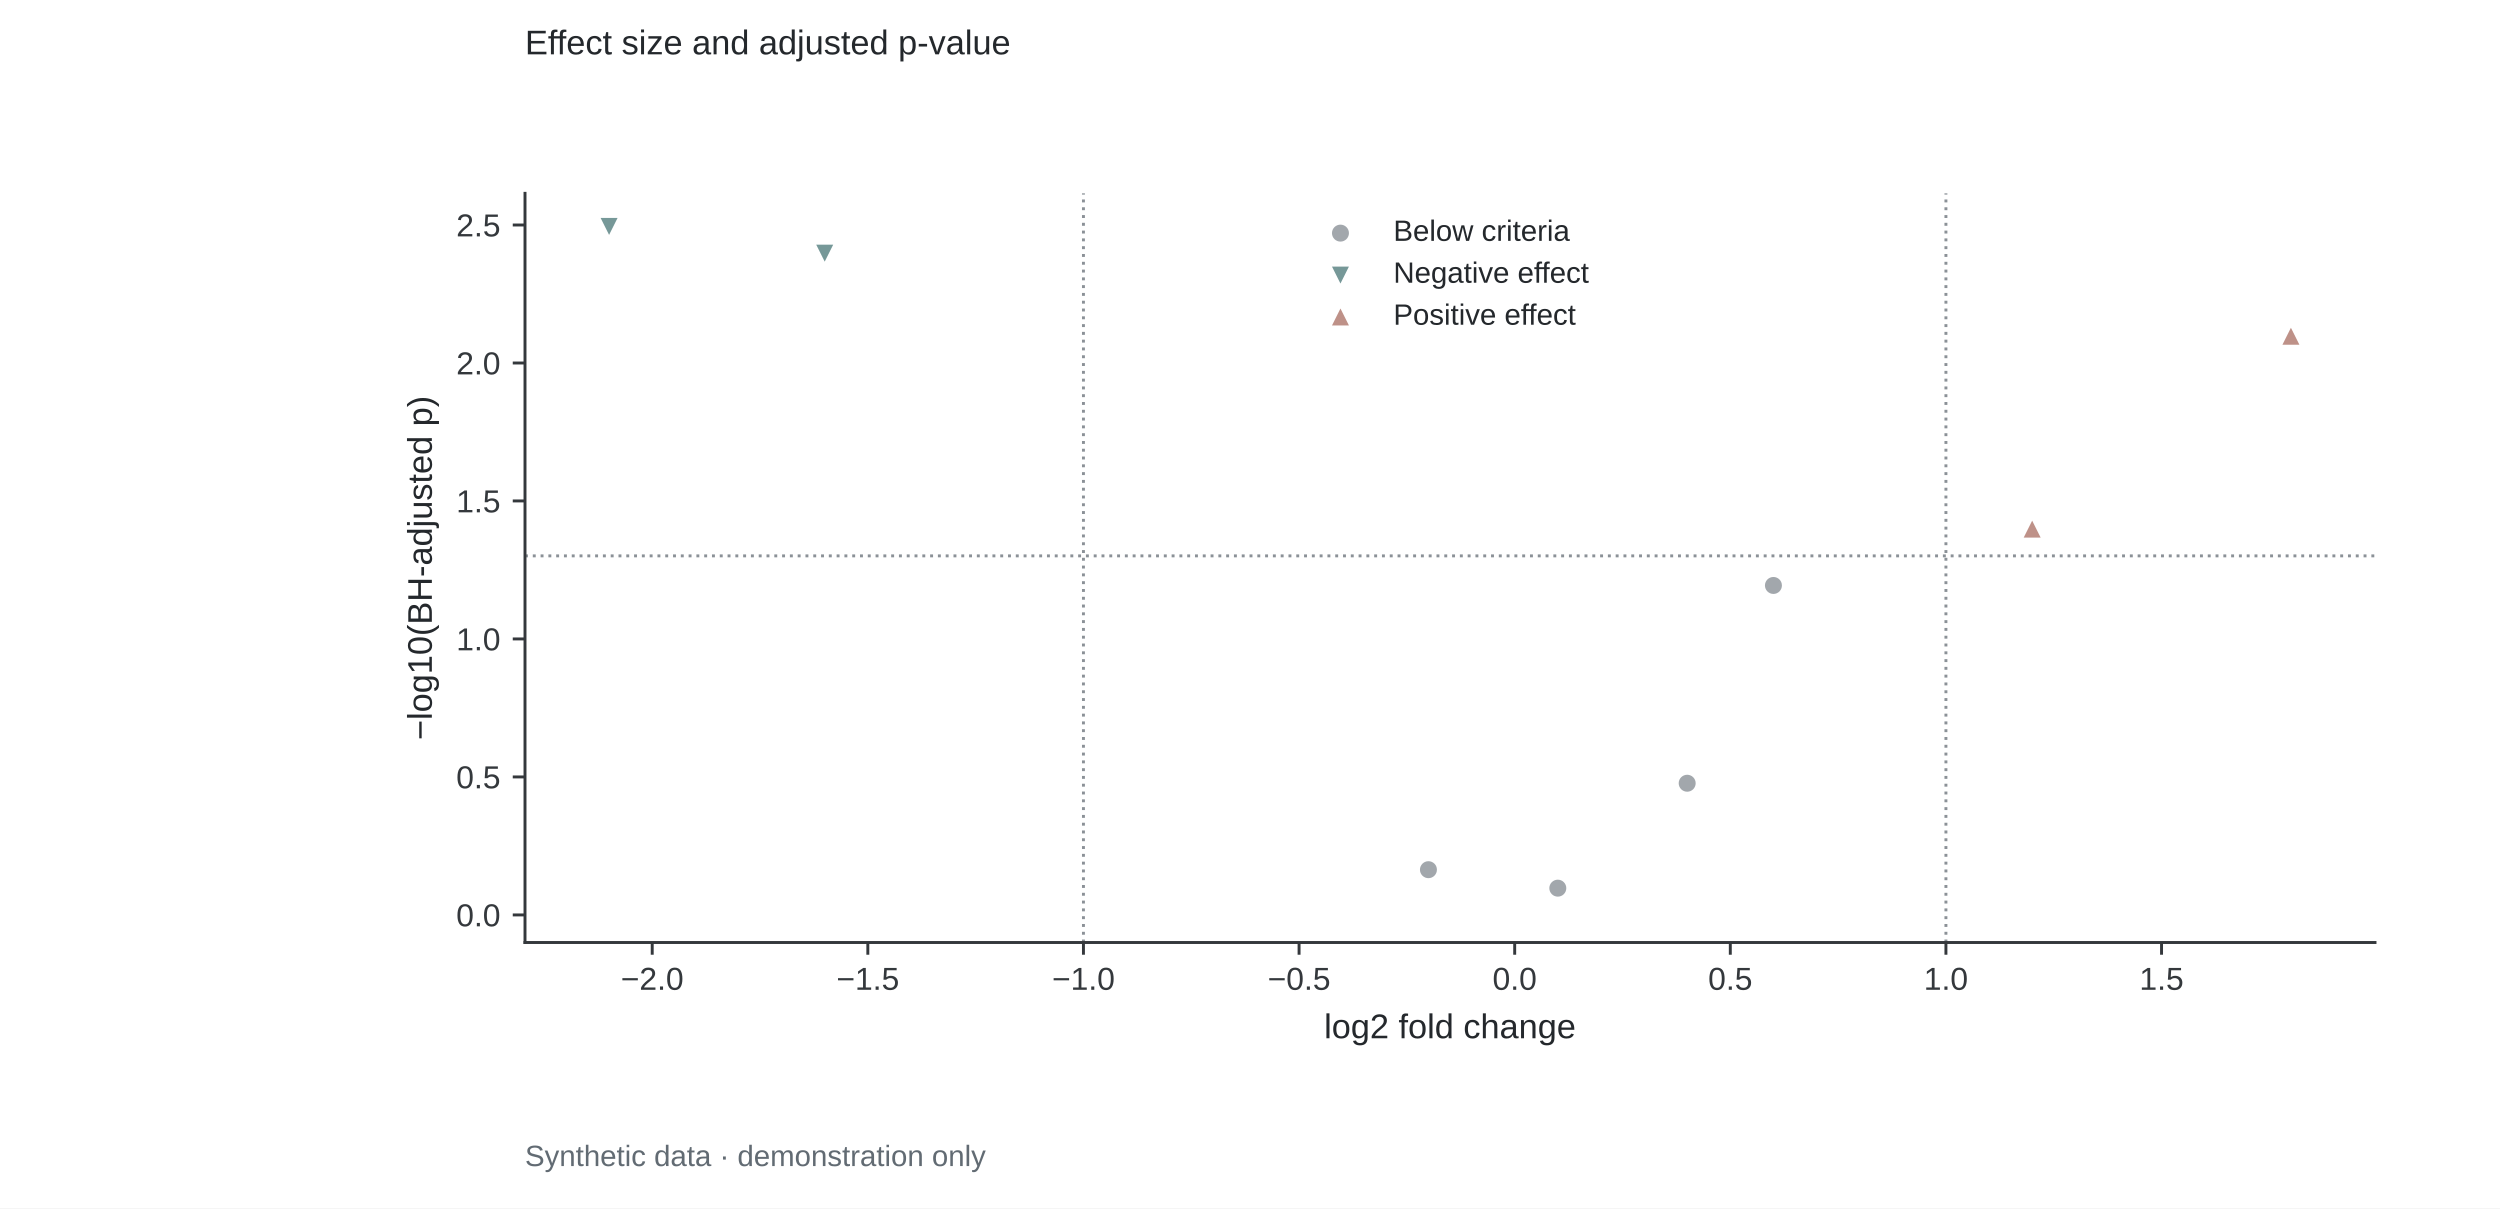
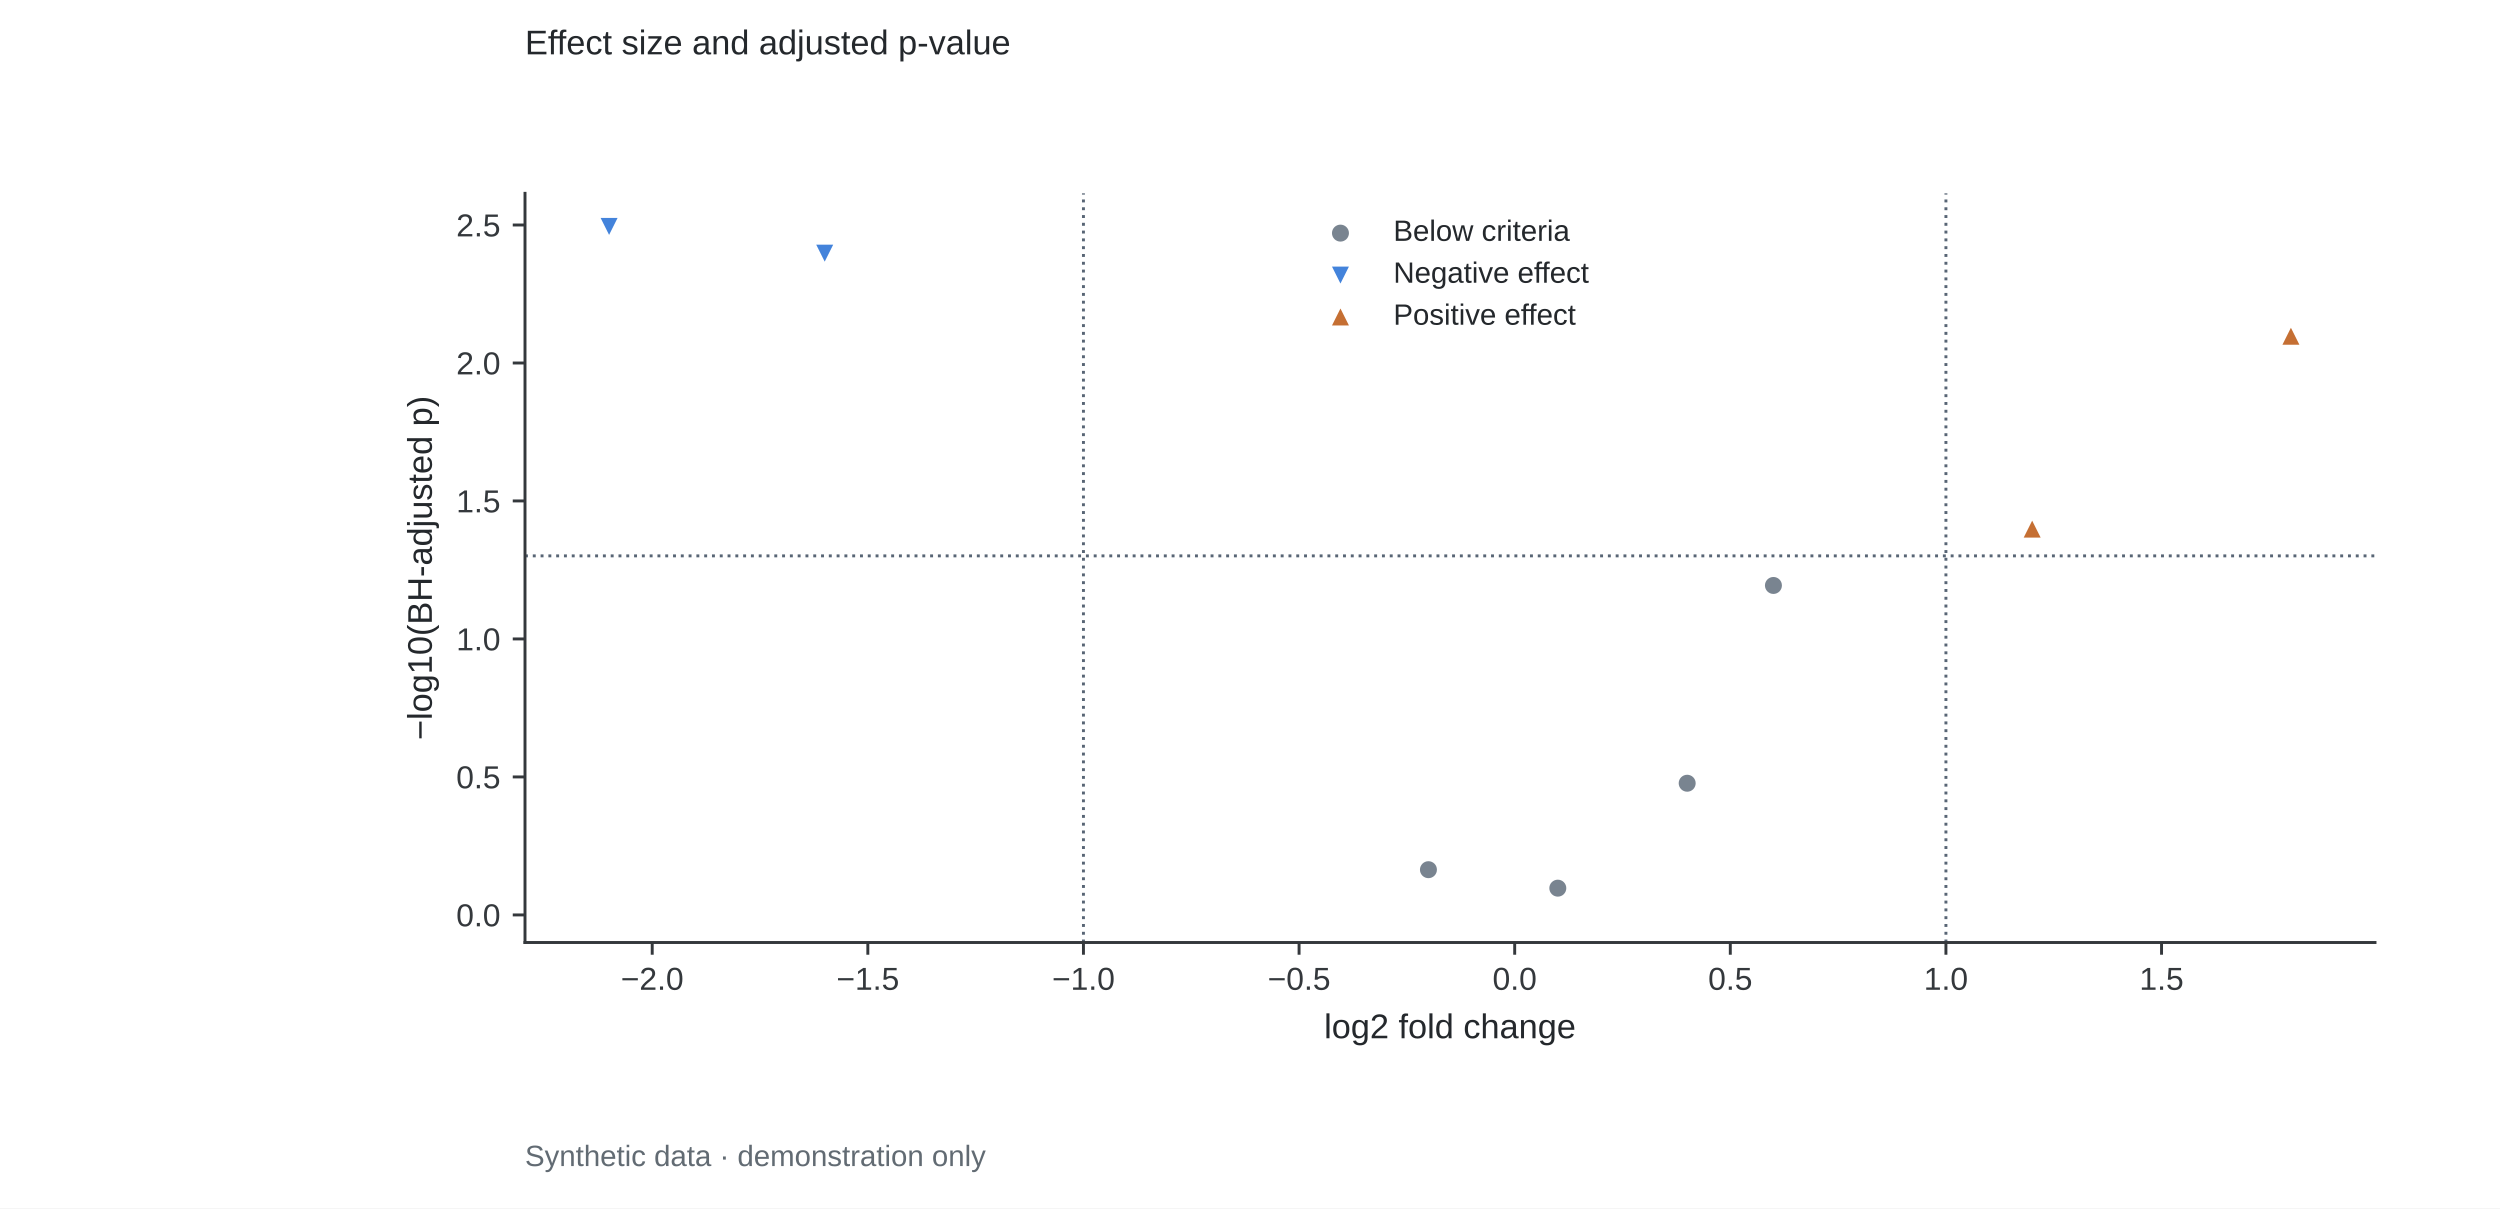
<svg xmlns="http://www.w3.org/2000/svg" xmlns:xlink="http://www.w3.org/1999/xlink" width="510.236pt" height="246.614pt" viewBox="0 0 510.236 246.614" version="1.1">
  <defs>
    <style type="text/css">*{stroke-linejoin: round; stroke-linecap: butt}</style>
  </defs>
  <g id="figure_1">
    <g id="patch_1">
      <path d="M 0 246.614 L 510.236 246.614 L 510.236 0 L 0 0 z " style="fill: #ffffff" />
    </g>
    <g id="axes_1">
      <g id="patch_2">
        <path d="M 107.15 192.359 L 484.724 192.359 L 484.724 39.458 L 107.15 39.458 z " style="fill: #ffffff" />
      </g>
      <g id="PathCollection_1">
        <defs>
          <path id="C0_0_27c0944bce" d="M 0 1.732 C 0.459 1.732 0.9 1.55 1.225 1.225 C 1.55 0.9 1.732 0.459 1.732 -0 C 1.732 -0.459 1.55 -0.9 1.225 -1.225 C 0.9 -1.55 0.459 -1.732 0 -1.732 C -0.459 -1.732 -0.9 -1.55 -1.225 -1.225 C -1.55 -0.9 -1.732 -0.459 -1.732 0 C -1.732 0.459 -1.55 0.9 -1.225 1.225 C -0.9 1.55 -0.459 1.732 0 1.732 z " />
        </defs>
        <g clip-path="url(#pa2659338e9)">
-           <use xlink:href="#C0_0_27c0944bce" x="317.94" y="181.269" style="fill: #8b9197; fill-opacity: 0.8" />
-         </g>
-         <g clip-path="url(#pa2659338e9)">
-           <use xlink:href="#C0_0_27c0944bce" x="361.947" y="119.488" style="fill: #8b9197; fill-opacity: 0.8" />
-         </g>
-         <g clip-path="url(#pa2659338e9)">
-           <use xlink:href="#C0_0_27c0944bce" x="291.536" y="177.498" style="fill: #8b9197; fill-opacity: 0.8" />
-         </g>
-         <g clip-path="url(#pa2659338e9)">
-           <use xlink:href="#C0_0_27c0944bce" x="344.344" y="159.854" style="fill: #8b9197; fill-opacity: 0.8" />
+           <use xlink:href="#C0_0_27c0944bce" x="317.94" y="181.269" style="fill: #586575; fill-opacity: 0.8" />
+         </g>
+         <g clip-path="url(#pa2659338e9)">
+           <use xlink:href="#C0_0_27c0944bce" x="361.947" y="119.488" style="fill: #586575; fill-opacity: 0.8" />
+         </g>
+         <g clip-path="url(#pa2659338e9)">
+           <use xlink:href="#C0_0_27c0944bce" x="291.536" y="177.498" style="fill: #586575; fill-opacity: 0.8" />
+         </g>
+         <g clip-path="url(#pa2659338e9)">
+           <use xlink:href="#C0_0_27c0944bce" x="344.344" y="159.854" style="fill: #586575; fill-opacity: 0.8" />
        </g>
      </g>
      <g id="PathCollection_2">
-         <path d="M 168.318 53.401 L 170.051 49.937 L 166.586 49.937 z " clip-path="url(#pa2659338e9)" style="fill: #547f7e; fill-opacity: 0.8" />
-         <path d="M 124.312 47.943 L 126.044 44.479 L 122.58 44.479 z " clip-path="url(#pa2659338e9)" style="fill: #547f7e; fill-opacity: 0.8" />
+         <path d="M 168.318 53.401 L 170.051 49.937 L 166.586 49.937 z " clip-path="url(#pa2659338e9)" style="fill: #1464d2; fill-opacity: 0.8" />
+         <path d="M 124.312 47.943 L 126.044 44.479 L 122.58 44.479 z " clip-path="url(#pa2659338e9)" style="fill: #1464d2; fill-opacity: 0.8" />
      </g>
      <g id="PathCollection_3">
-         <path d="M 414.754 106.26 L 413.022 109.724 L 416.486 109.724 z " clip-path="url(#pa2659338e9)" style="fill: #ae766a; fill-opacity: 0.8" />
-         <path d="M 467.562 66.892 L 465.83 70.356 L 469.294 70.356 z " clip-path="url(#pa2659338e9)" style="fill: #ae766a; fill-opacity: 0.8" />
+         <path d="M 414.754 106.26 L 413.022 109.724 L 416.486 109.724 z " clip-path="url(#pa2659338e9)" style="fill: #b64b00; fill-opacity: 0.8" />
+         <path d="M 467.562 66.892 L 465.83 70.356 L 469.294 70.356 z " clip-path="url(#pa2659338e9)" style="fill: #b64b00; fill-opacity: 0.8" />
      </g>
      <g id="matplotlib.axis_1">
        <g id="xtick_1">
          <g id="line2d_1">
            <defs>
              <path id="m9b4b2fcc84" d="M 0 0 L 0 2.5 " style="stroke: #34383c; stroke-width: 0.6" />
            </defs>
            <g>
              <use xlink:href="#m9b4b2fcc84" x="133.113" y="192.359" style="fill: #34383c; stroke: #34383c; stroke-width: 0.6" />
            </g>
          </g>
          <g id="text_1">
            <text style="font-size: 6.5px; font-family: 'Arial', 'Helvetica', 'Noto Sans', 'DejaVu Sans', sans-serif; text-anchor: middle; fill: #34383c" x="133.113" y="202.012" transform="rotate(-0 133.1134 202.0116)">−2.0</text>
          </g>
        </g>
        <g id="xtick_2">
          <g id="line2d_2">
            <g>
              <use xlink:href="#m9b4b2fcc84" x="177.12" y="192.359" style="fill: #34383c; stroke: #34383c; stroke-width: 0.6" />
            </g>
          </g>
          <g id="text_2">
            <text style="font-size: 6.5px; font-family: 'Arial', 'Helvetica', 'Noto Sans', 'DejaVu Sans', sans-serif; text-anchor: middle; fill: #34383c" x="177.12" y="202.012" transform="rotate(-0 177.1198 202.0116)">−1.5</text>
          </g>
        </g>
        <g id="xtick_3">
          <g id="line2d_3">
            <g>
              <use xlink:href="#m9b4b2fcc84" x="221.126" y="192.359" style="fill: #34383c; stroke: #34383c; stroke-width: 0.6" />
            </g>
          </g>
          <g id="text_3">
            <text style="font-size: 6.5px; font-family: 'Arial', 'Helvetica', 'Noto Sans', 'DejaVu Sans', sans-serif; text-anchor: middle; fill: #34383c" x="221.126" y="202.012" transform="rotate(-0 221.1261 202.0116)">−1.0</text>
          </g>
        </g>
        <g id="xtick_4">
          <g id="line2d_4">
            <g>
              <use xlink:href="#m9b4b2fcc84" x="265.133" y="192.359" style="fill: #34383c; stroke: #34383c; stroke-width: 0.6" />
            </g>
          </g>
          <g id="text_4">
            <text style="font-size: 6.5px; font-family: 'Arial', 'Helvetica', 'Noto Sans', 'DejaVu Sans', sans-serif; text-anchor: middle; fill: #34383c" x="265.133" y="202.012" transform="rotate(-0 265.1325 202.0116)">−0.5</text>
          </g>
        </g>
        <g id="xtick_5">
          <g id="line2d_5">
            <g>
              <use xlink:href="#m9b4b2fcc84" x="309.139" y="192.359" style="fill: #34383c; stroke: #34383c; stroke-width: 0.6" />
            </g>
          </g>
          <g id="text_5">
            <text style="font-size: 6.5px; font-family: 'Arial', 'Helvetica', 'Noto Sans', 'DejaVu Sans', sans-serif; text-anchor: middle; fill: #34383c" x="309.139" y="202.012" transform="rotate(-0 309.1389 202.0116)">0.0</text>
          </g>
        </g>
        <g id="xtick_6">
          <g id="line2d_6">
            <g>
              <use xlink:href="#m9b4b2fcc84" x="353.145" y="192.359" style="fill: #34383c; stroke: #34383c; stroke-width: 0.6" />
            </g>
          </g>
          <g id="text_6">
            <text style="font-size: 6.5px; font-family: 'Arial', 'Helvetica', 'Noto Sans', 'DejaVu Sans', sans-serif; text-anchor: middle; fill: #34383c" x="353.145" y="202.012" transform="rotate(-0 353.1453 202.0116)">0.5</text>
          </g>
        </g>
        <g id="xtick_7">
          <g id="line2d_7">
            <g>
              <use xlink:href="#m9b4b2fcc84" x="397.152" y="192.359" style="fill: #34383c; stroke: #34383c; stroke-width: 0.6" />
            </g>
          </g>
          <g id="text_7">
            <text style="font-size: 6.5px; font-family: 'Arial', 'Helvetica', 'Noto Sans', 'DejaVu Sans', sans-serif; text-anchor: middle; fill: #34383c" x="397.152" y="202.012" transform="rotate(-0 397.1517 202.0116)">1.0</text>
          </g>
        </g>
        <g id="xtick_8">
          <g id="line2d_8">
            <g>
              <use xlink:href="#m9b4b2fcc84" x="441.158" y="192.359" style="fill: #34383c; stroke: #34383c; stroke-width: 0.6" />
            </g>
          </g>
          <g id="text_8">
            <text style="font-size: 6.5px; font-family: 'Arial', 'Helvetica', 'Noto Sans', 'DejaVu Sans', sans-serif; text-anchor: middle; fill: #34383c" x="441.158" y="202.012" transform="rotate(-0 441.1581 202.0116)">1.5</text>
          </g>
        </g>
        <g id="text_9">
          <text style="font-size: 7px; font-family: 'Arial', 'Helvetica', 'Noto Sans', 'DejaVu Sans', sans-serif; text-anchor: middle; fill: #24282c" x="295.937" y="211.899" transform="rotate(-0 295.937 211.8993)">log2 fold change</text>
        </g>
      </g>
      <g id="matplotlib.axis_2">
        <g id="ytick_1">
          <g id="line2d_9">
            <defs>
              <path id="m3c22764ab4" d="M 0 0 L -2.5 0 " style="stroke: #34383c; stroke-width: 0.6" />
            </defs>
            <g>
              <use xlink:href="#m3c22764ab4" x="107.15" y="186.727" style="fill: #34383c; stroke: #34383c; stroke-width: 0.6" />
            </g>
          </g>
          <g id="text_10">
            <text style="font-size: 6.5px; font-family: 'Arial', 'Helvetica', 'Noto Sans', 'DejaVu Sans', sans-serif; text-anchor: end; fill: #34383c" x="102.15" y="189.053" transform="rotate(-0 102.1496 189.0531)">0.0</text>
          </g>
        </g>
        <g id="ytick_2">
          <g id="line2d_10">
            <g>
              <use xlink:href="#m3c22764ab4" x="107.15" y="158.566" style="fill: #34383c; stroke: #34383c; stroke-width: 0.6" />
            </g>
          </g>
          <g id="text_11">
            <text style="font-size: 6.5px; font-family: 'Arial', 'Helvetica', 'Noto Sans', 'DejaVu Sans', sans-serif; text-anchor: end; fill: #34383c" x="102.15" y="160.892" transform="rotate(-0 102.1496 160.892)">0.5</text>
          </g>
        </g>
        <g id="ytick_3">
          <g id="line2d_11">
            <g>
              <use xlink:href="#m3c22764ab4" x="107.15" y="130.405" style="fill: #34383c; stroke: #34383c; stroke-width: 0.6" />
            </g>
          </g>
          <g id="text_12">
            <text style="font-size: 6.5px; font-family: 'Arial', 'Helvetica', 'Noto Sans', 'DejaVu Sans', sans-serif; text-anchor: end; fill: #34383c" x="102.15" y="132.731" transform="rotate(-0 102.1496 132.7308)">1.0</text>
          </g>
        </g>
        <g id="ytick_4">
          <g id="line2d_12">
            <g>
              <use xlink:href="#m3c22764ab4" x="107.15" y="102.243" style="fill: #34383c; stroke: #34383c; stroke-width: 0.6" />
            </g>
          </g>
          <g id="text_13">
            <text style="font-size: 6.5px; font-family: 'Arial', 'Helvetica', 'Noto Sans', 'DejaVu Sans', sans-serif; text-anchor: end; fill: #34383c" x="102.15" y="104.57" transform="rotate(-0 102.1496 104.5697)">1.5</text>
          </g>
        </g>
        <g id="ytick_5">
          <g id="line2d_13">
            <g>
              <use xlink:href="#m3c22764ab4" x="107.15" y="74.082" style="fill: #34383c; stroke: #34383c; stroke-width: 0.6" />
            </g>
          </g>
          <g id="text_14">
            <text style="font-size: 6.5px; font-family: 'Arial', 'Helvetica', 'Noto Sans', 'DejaVu Sans', sans-serif; text-anchor: end; fill: #34383c" x="102.15" y="76.409" transform="rotate(-0 102.1496 76.40852)">2.0</text>
          </g>
        </g>
        <g id="ytick_6">
          <g id="line2d_14">
            <g>
              <use xlink:href="#m3c22764ab4" x="107.15" y="45.921" style="fill: #34383c; stroke: #34383c; stroke-width: 0.6" />
            </g>
          </g>
          <g id="text_15">
            <text style="font-size: 6.5px; font-family: 'Arial', 'Helvetica', 'Noto Sans', 'DejaVu Sans', sans-serif; text-anchor: end; fill: #34383c" x="102.15" y="48.247" transform="rotate(-0 102.1496 48.24737)">2.5</text>
          </g>
        </g>
        <g id="text_16">
          <text style="font-size: 7px; font-family: 'Arial', 'Helvetica', 'Noto Sans', 'DejaVu Sans', sans-serif; text-anchor: middle; fill: #24282c" x="88.141" y="115.909" transform="rotate(-90 88.14132 115.9087)">−log10(BH-adjusted p)</text>
        </g>
      </g>
      <g id="line2d_15">
-         <path d="M 221.126 192.359 L 221.126 39.458 " clip-path="url(#pa2659338e9)" style="fill: none; stroke-dasharray: 0.6,0.99; stroke-dashoffset: 0; stroke: #8b9197; stroke-width: 0.6" />
+         <path d="M 221.126 192.359 L 221.126 39.458 " clip-path="url(#pa2659338e9)" style="fill: none; stroke-dasharray: 0.6,0.99; stroke-dashoffset: 0; stroke: #586575; stroke-width: 0.6" />
      </g>
      <g id="line2d_16">
-         <path d="M 397.152 192.359 L 397.152 39.458 " clip-path="url(#pa2659338e9)" style="fill: none; stroke-dasharray: 0.6,0.99; stroke-dashoffset: 0; stroke: #8b9197; stroke-width: 0.6" />
+         <path d="M 397.152 192.359 L 397.152 39.458 " clip-path="url(#pa2659338e9)" style="fill: none; stroke-dasharray: 0.6,0.99; stroke-dashoffset: 0; stroke: #586575; stroke-width: 0.6" />
      </g>
      <g id="line2d_17">
-         <path d="M 107.15 113.45 L 484.724 113.45 " clip-path="url(#pa2659338e9)" style="fill: none; stroke-dasharray: 0.6,0.99; stroke-dashoffset: 0; stroke: #8b9197; stroke-width: 0.6" />
+         <path d="M 107.15 113.45 L 484.724 113.45 " clip-path="url(#pa2659338e9)" style="fill: none; stroke-dasharray: 0.6,0.99; stroke-dashoffset: 0; stroke: #586575; stroke-width: 0.6" />
      </g>
      <g id="patch_3">
        <path d="M 107.15 192.359 L 107.15 39.458 " style="fill: none; stroke: #34383c; stroke-width: 0.6; stroke-linejoin: miter; stroke-linecap: square" />
      </g>
      <g id="patch_4">
        <path d="M 107.15 192.359 L 484.724 192.359 " style="fill: none; stroke: #34383c; stroke-width: 0.6; stroke-linejoin: miter; stroke-linecap: square" />
      </g>
      <g id="legend_1">
        <g id="PathCollection_4">
-           <path d="M 273.58 49.31 C 274.039 49.31 274.479 49.128 274.804 48.803 C 275.129 48.478 275.312 48.037 275.312 47.578 C 275.312 47.119 275.129 46.678 274.804 46.353 C 274.479 46.028 274.039 45.846 273.58 45.846 C 273.12 45.846 272.68 46.028 272.355 46.353 C 272.03 46.678 271.847 47.119 271.847 47.578 C 271.847 48.037 272.03 48.478 272.355 48.803 C 272.68 49.128 273.12 49.31 273.58 49.31 z " style="fill: #8b9197; fill-opacity: 0.8" />
+           <path d="M 273.58 49.31 C 274.039 49.31 274.479 49.128 274.804 48.803 C 275.129 48.478 275.312 48.037 275.312 47.578 C 275.312 47.119 275.129 46.678 274.804 46.353 C 274.479 46.028 274.039 45.846 273.58 45.846 C 273.12 45.846 272.68 46.028 272.355 46.353 C 272.03 46.678 271.847 47.119 271.847 47.578 C 271.847 48.037 272.03 48.478 272.355 48.803 C 272.68 49.128 273.12 49.31 273.58 49.31 z " style="fill: #586575; fill-opacity: 0.8" />
        </g>
        <g id="text_17">
          <text style="font-size: 6px; font-family: 'Arial', 'Helvetica', 'Noto Sans', 'DejaVu Sans', sans-serif; text-anchor: start; fill: #24282c" x="284.38" y="49.153" transform="rotate(-0 284.3795 49.15295)">Below criteria</text>
        </g>
        <g id="PathCollection_5">
-           <path d="M 273.58 57.87 L 275.312 54.406 L 271.847 54.406 z " style="fill: #547f7e; fill-opacity: 0.8" />
+           <path d="M 273.58 57.87 L 275.312 54.406 L 271.847 54.406 z " style="fill: #1464d2; fill-opacity: 0.8" />
        </g>
        <g id="text_18">
          <text style="font-size: 6px; font-family: 'Arial', 'Helvetica', 'Noto Sans', 'DejaVu Sans', sans-serif; text-anchor: start; fill: #24282c" x="284.38" y="57.713" transform="rotate(-0 284.3795 57.71327)">Negative effect</text>
        </g>
        <g id="PathCollection_6">
-           <path d="M 273.58 62.964 L 271.847 66.428 L 275.312 66.428 z " style="fill: #ae766a; fill-opacity: 0.8" />
+           <path d="M 273.58 62.964 L 271.847 66.428 L 275.312 66.428 z " style="fill: #b64b00; fill-opacity: 0.8" />
        </g>
        <g id="text_19">
          <text style="font-size: 6px; font-family: 'Arial', 'Helvetica', 'Noto Sans', 'DejaVu Sans', sans-serif; text-anchor: start; fill: #24282c" x="284.38" y="66.271" transform="rotate(-0 284.3795 66.27077)">Positive effect</text>
        </g>
      </g>
    </g>
    <g id="text_20">
      <text style="font-size: 6px; font-family: 'Arial', 'Helvetica', 'Noto Sans', 'DejaVu Sans', sans-serif; text-anchor: start; fill: #626b73" x="107.15" y="237.983" transform="rotate(-0 107.1496 237.9827)">Synthetic data · demonstration only</text>
    </g>
    <g id="text_21">
      <text style="font-size: 7px; font-family: 'Arial', 'Helvetica', 'Noto Sans', 'DejaVu Sans', sans-serif; text-anchor: start; fill: #24282c" x="107.15" y="11.096" transform="rotate(-0 107.1496 11.09578)">Effect size and adjusted p-value</text>
    </g>
  </g>
  <defs>
    <clipPath id="pa2659338e9">
      <rect x="107.15" y="39.458" width="377.575" height="152.901" />
    </clipPath>
  </defs>
</svg>
